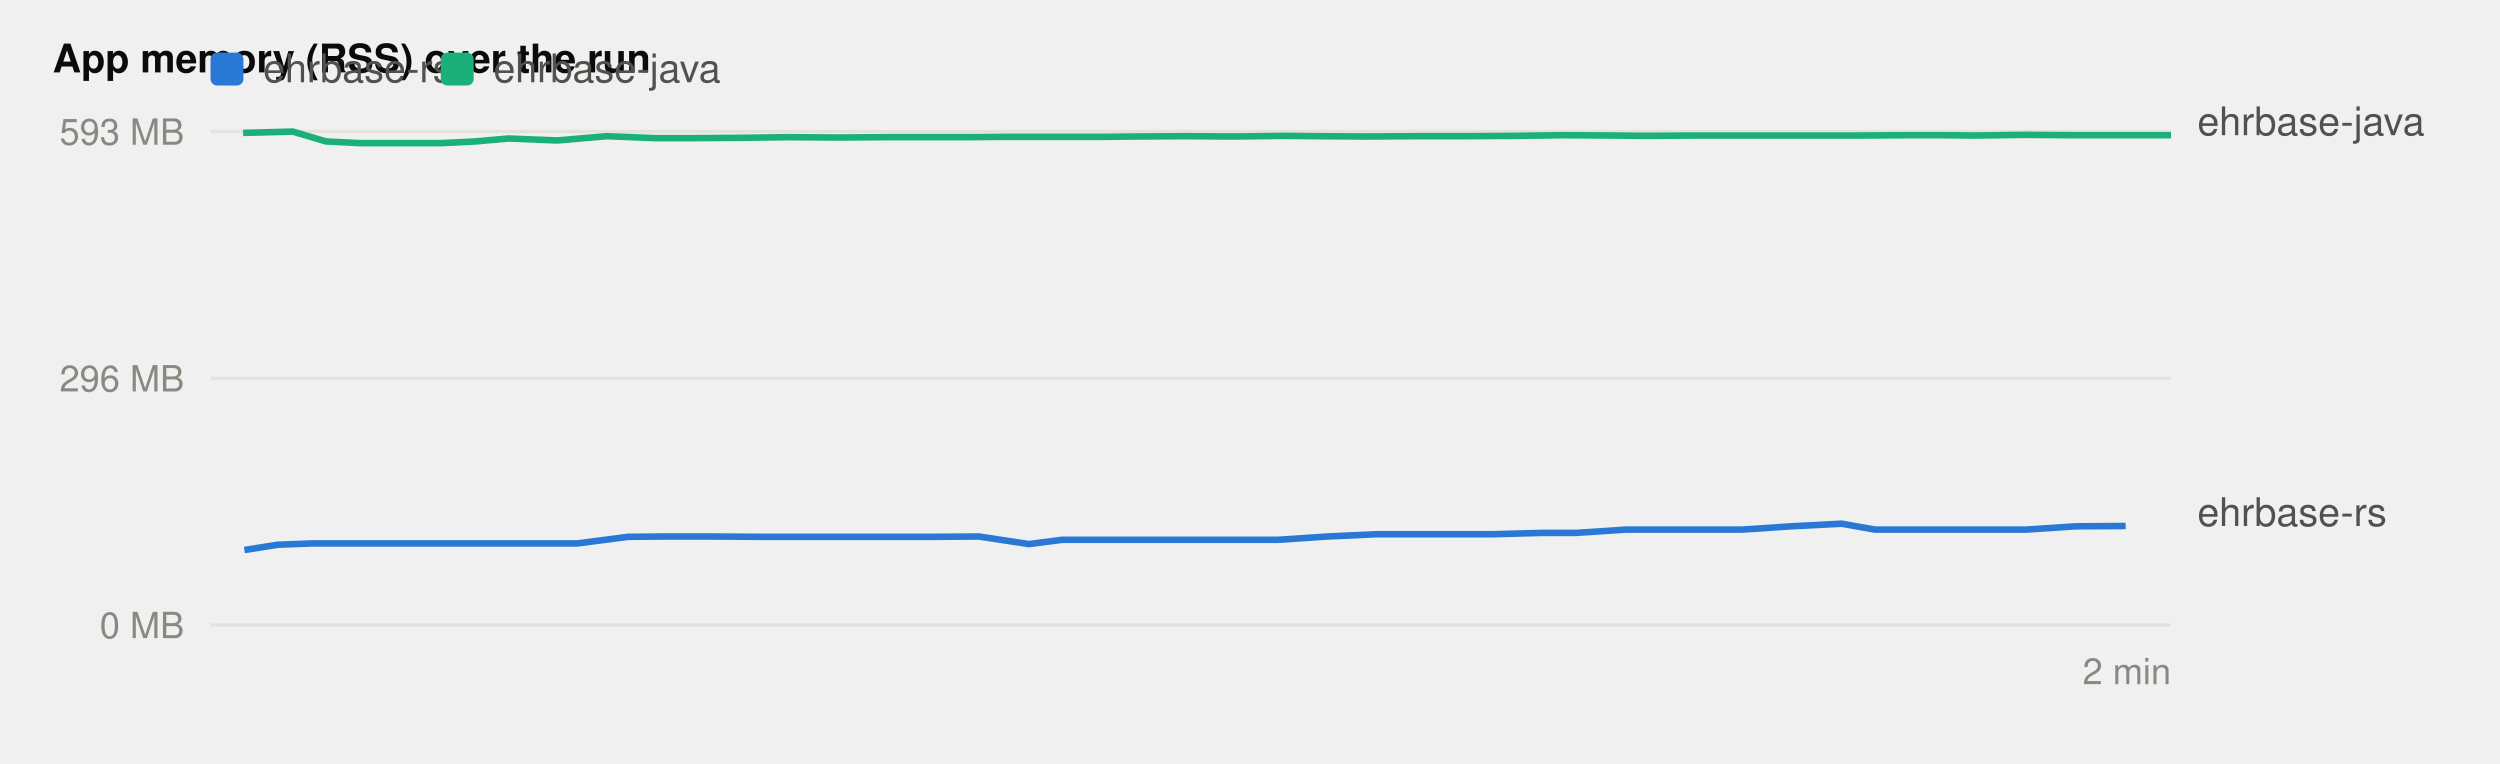
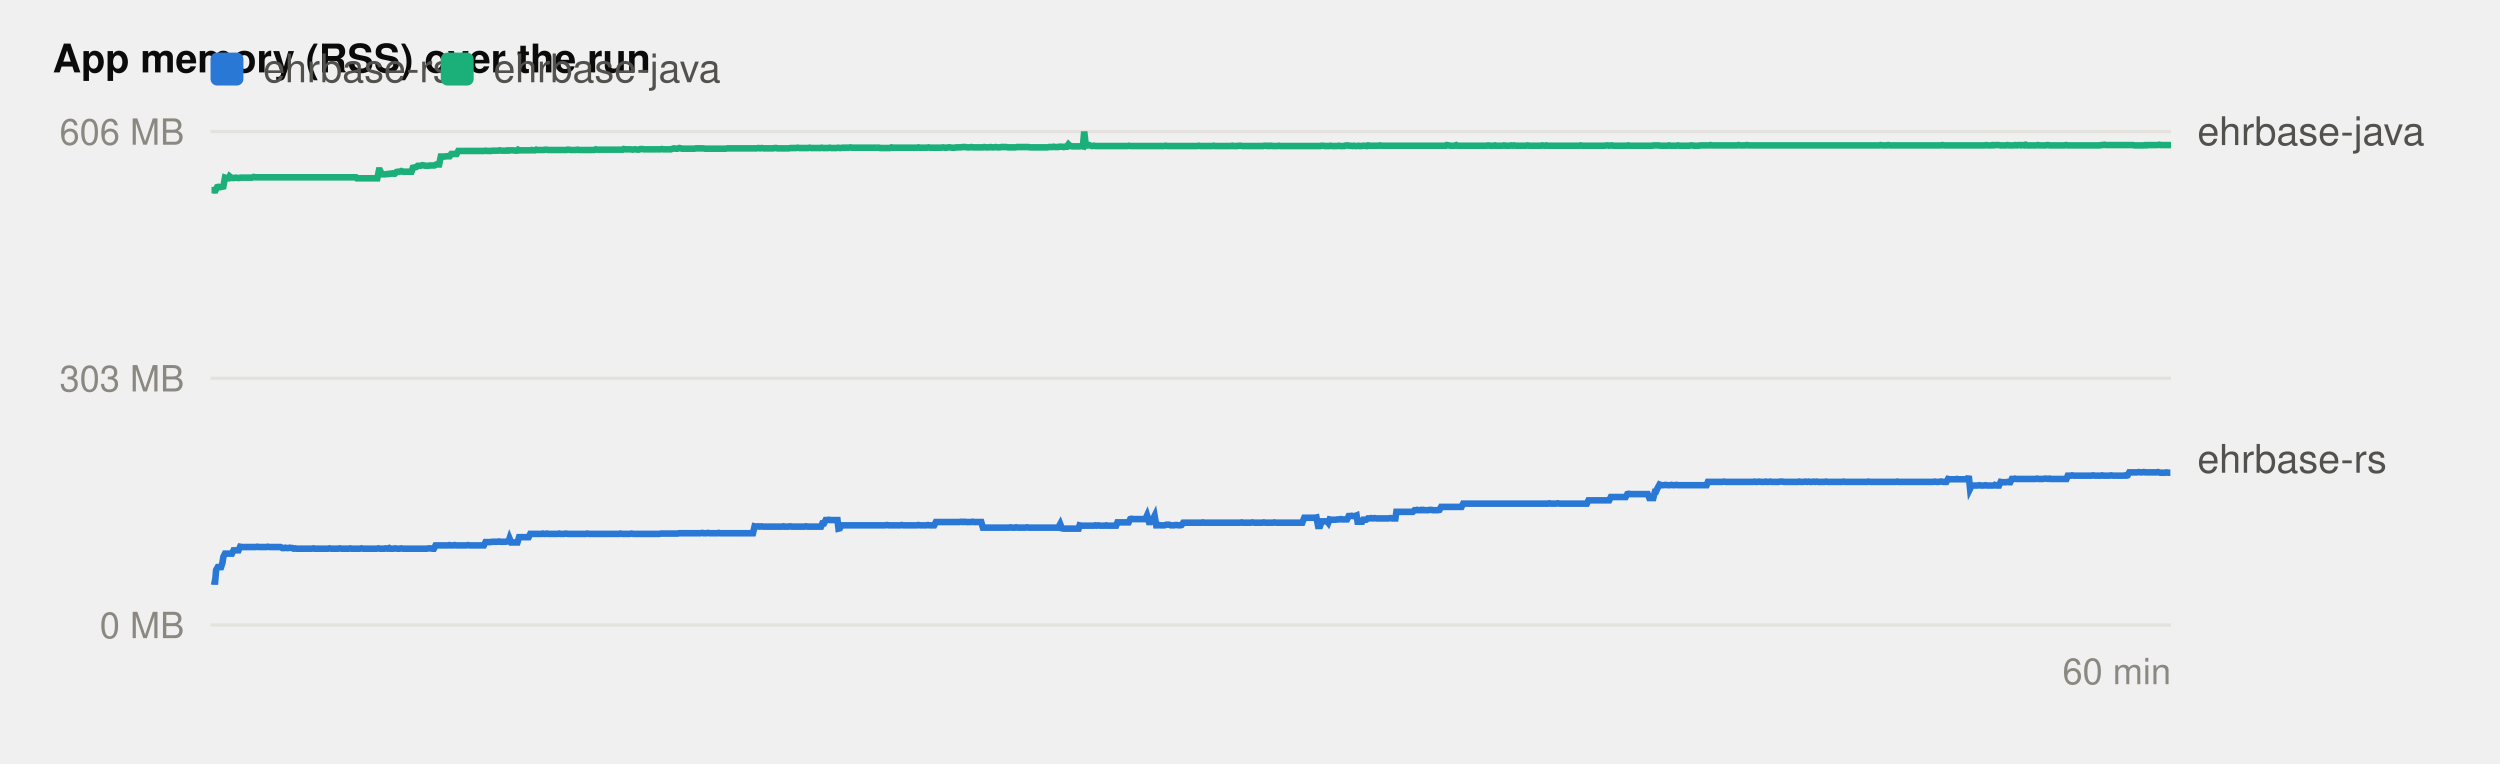
<svg xmlns="http://www.w3.org/2000/svg" viewBox="0 0 760 232" role="img" aria-label="App memory (RSS) over the run">
  <style>
text { fill: #52514e; font: 12px -apple-system, 'Segoe UI', Helvetica, Arial, sans-serif; }
.title { fill: #0b0b0b; font-weight: 600; }
.muted { fill: #8a8880; font-size: 11px; }
.grid { stroke: #e4e2dd; stroke-width: 1; }
.s1 { fill: #2a78d6; } .s1s { stroke: #2a78d6; }
.s2 { fill: #1baf7a; } .s2s { stroke: #1baf7a; }
@media (prefers-color-scheme: dark) {
text { fill: #c3c2b7; }
.title { fill: #ffffff; }
.muted { fill: #8f8e85; }
.grid { stroke: #3a3a38; }
.s1 { fill: #3987e5; } .s1s { stroke: #3987e5; }
.s2 { fill: #199e70; } .s2s { stroke: #199e70; }
}
</style>
  <text x="16" y="22" class="title">App memory (RSS) over the run</text>
  <line class="grid" x1="64" y1="190.0" x2="660" y2="190.0" />
  <text class="muted" x="56.0" y="194.0" text-anchor="end">0 MB</text>
  <line class="grid" x1="64" y1="115.0" x2="660" y2="115.0" />
-   <text class="muted" x="56.0" y="119.0" text-anchor="end">296 MB</text>
+   <text class="muted" x="56.0" y="119.0" text-anchor="end">303 MB</text>
  <line class="grid" x1="64" y1="40.0" x2="660" y2="40.0" />
-   <text class="muted" x="56.0" y="44.0" text-anchor="end">593 MB</text>
-   <text class="muted" x="660" y="208.0" text-anchor="end">2 min</text>
-   <polyline class="s1s" fill="none" stroke-width="2" points="74.3,167.2 84.4,165.6 94.8,165.2 105.0,165.2 115.2,165.2 130.1,165.2 140.3,165.2 150.5,165.2 160.7,165.2 175.5,165.2 190.9,163.2 201.1,163.1 216.4,163.1 231.7,163.2 242.1,163.2 252.2,163.2 267.4,163.2 282.6,163.2 297.6,163.1 312.8,165.4 322.9,164.1 333.1,164.1 343.4,164.1 358.5,164.1 373.4,164.1 388.5,164.1 403.5,163.1 418.4,162.4 428.6,162.4 443.7,162.4 453.8,162.4 468.9,162.0 479.1,162.0 494.2,161.0 504.5,161.0 519.3,161.0 529.5,161.0 544.5,160.0 559.8,159.2 570.0,161.0 580.2,161.0 590.4,161.0 605.8,161.0 616.0,161.0 631.0,160.0 646.2,159.9" />
-   <text x="668.0" y="159.9">ehrbase-rs</text>
-   <polyline class="s2s" fill="none" stroke-width="2" points="73.9,40.4 89.0,40.0 99.1,43.0 109.2,43.5 124.0,43.5 134.4,43.5 144.5,43.0 154.5,42.1 169.4,42.7 184.4,41.4 199.3,42.0 209.5,42.0 224.5,41.9 239.6,41.7 254.6,41.8 269.5,41.7 279.6,41.7 294.8,41.7 305.0,41.6 319.8,41.6 335.2,41.6 345.2,41.5 360.2,41.4 375.2,41.5 390.3,41.3 400.3,41.4 415.3,41.5 430.5,41.4 445.6,41.4 460.6,41.3 475.5,41.1 490.6,41.2 500.6,41.3 515.4,41.2 530.4,41.2 540.4,41.2 550.4,41.2 565.3,41.2 580.3,41.1 590.3,41.1 600.4,41.2 615.2,41.0 630.2,41.1 645.1,41.1 660.0,41.1" />
-   <text x="668.0" y="41.1">ehrbase-java</text>
+   <text class="muted" x="56.0" y="44.0" text-anchor="end">606 MB</text>
+   <text class="muted" x="660" y="208.0" text-anchor="end">60 min</text>
+   <polyline class="s1s" fill="none" stroke-width="2" points="64.3,176.7 64.8,176.8 65.4,176.8 65.7,173.3 66.2,172.4 66.7,172.4 67.2,172.4 67.6,171.2 67.9,169.3 68.4,168.3 68.9,168.3 69.5,168.3 70.0,168.3 70.5,168.3 71.0,167.3 71.5,167.3 72.0,167.3 72.5,167.3 73.0,166.2 73.6,166.3 74.1,166.3 74.4,166.3 74.9,166.3 75.4,166.3 75.9,166.3 76.4,166.3 77.0,166.3 77.3,166.3 77.7,166.3 78.2,166.2 78.7,166.3 79.2,166.3 79.5,166.3 80.0,166.3 80.5,166.3 80.9,166.3 81.4,166.2 81.9,166.3 82.3,166.3 82.8,166.3 83.3,166.3 83.6,166.3 84.1,166.3 84.6,166.3 85.0,166.3 85.3,166.3 85.8,166.6 86.4,166.6 86.7,166.5 87.2,166.6 87.6,166.6 88.1,166.5 88.6,166.6 88.9,166.6 89.3,166.8 89.8,166.7 90.1,166.8 90.5,166.8 90.8,166.8 91.3,166.8 91.8,166.8 92.2,166.8 92.5,166.8 93.0,166.8 93.4,166.8 93.9,166.8 94.2,166.8 94.7,166.8 95.3,166.7 95.6,166.8 95.9,166.8 96.4,166.8 96.8,166.8 97.3,166.8 97.6,166.8 98.1,166.8 98.5,166.8 98.8,166.8 99.2,166.8 99.7,166.8 100.2,166.7 100.7,166.8 101.2,166.8 101.6,166.8 101.9,166.8 102.4,166.8 102.8,166.8 103.3,166.7 103.8,166.8 104.1,166.8 104.6,166.8 105.1,166.8 105.5,166.8 106.0,166.8 106.5,166.7 106.8,166.8 107.3,166.8 107.7,166.8 108.2,166.8 108.7,166.8 109.0,166.8 109.4,166.8 109.9,166.7 110.4,166.8 110.7,166.8 111.3,166.8 111.8,166.8 112.3,166.8 112.8,166.8 113.3,166.8 113.7,166.8 114.0,166.8 114.5,166.8 115.0,166.7 115.5,166.8 115.9,166.8 116.4,166.8 116.9,166.8 117.2,166.7 117.8,166.8 118.3,166.6 118.6,166.8 119.1,166.8 119.6,166.8 120.1,166.7 120.7,166.8 121.0,166.8 121.5,166.8 122.0,166.7 122.5,166.8 123.0,166.8 123.5,166.8 124.1,166.8 124.6,166.8 124.9,166.8 125.2,166.8 125.6,166.8 125.9,166.8 126.4,166.8 126.9,166.8 127.5,166.8 128.0,166.8 128.3,166.8 128.8,166.8 129.3,166.8 129.8,166.8 130.3,166.7 130.9,166.7 131.4,166.8 131.9,166.8 132.4,165.8 132.9,165.8 133.2,165.8 133.6,165.8 134.1,165.8 134.6,165.8 134.9,165.8 135.3,165.8 135.8,165.8 136.3,165.8 136.6,165.7 137.0,165.8 137.3,165.8 137.8,165.8 138.2,165.7 138.7,165.8 139.1,165.8 139.6,165.8 139.9,165.8 140.4,165.8 140.8,165.8 141.3,165.8 141.8,165.8 142.3,165.7 142.8,165.8 143.1,165.8 143.7,165.8 144.0,165.8 144.5,165.8 144.8,165.8 145.4,165.8 145.7,165.8 146.2,165.8 146.7,165.8 147.1,165.8 147.6,164.8 148.1,164.8 148.4,164.8 148.8,164.8 149.1,164.8 149.6,164.7 150.1,164.7 150.7,164.7 151.2,164.7 151.7,164.6 152.0,164.7 152.4,164.7 152.9,164.7 153.2,164.7 153.7,164.7 154.1,164.6 154.6,164.6 154.9,163.7 155.4,164.9 155.8,164.9 156.3,164.9 156.8,164.9 157.3,164.9 157.8,163.3 158.3,163.3 158.9,163.3 159.4,163.3 159.9,163.3 160.4,163.3 160.7,163.3 161.2,162.3 161.6,162.3 161.9,162.3 162.4,162.3 163.0,162.3 163.5,162.3 163.8,162.3 164.3,162.3 164.7,162.3 165.0,162.2 165.4,162.3 165.9,162.3 166.2,162.2 166.7,162.3 167.3,162.3 167.8,162.3 168.3,162.3 168.6,162.3 169.1,162.3 169.6,162.3 170.0,162.2 170.3,162.3 170.7,162.3 171.2,162.3 171.5,162.3 172.0,162.2 172.6,162.3 173.1,162.3 173.6,162.3 173.9,162.3 174.4,162.3 174.9,162.3 175.3,162.3 175.8,162.3 176.3,162.3 176.8,162.3 177.2,162.3 177.7,162.3 178.2,162.3 178.5,162.2 179.0,162.3 179.5,162.3 180.1,162.3 180.4,162.3 180.7,162.3 181.2,162.3 181.8,162.3 182.3,162.3 182.8,162.3 183.3,162.3 183.6,162.3 184.0,162.3 184.5,162.3 184.8,162.3 185.3,162.3 185.9,162.3 186.2,162.3 186.7,162.3 187.1,162.3 187.6,162.3 187.9,162.3 188.3,162.3 188.6,162.2 189.1,162.3 189.5,162.3 189.8,162.3 190.3,162.3 190.7,162.3 191.2,162.3 191.5,162.3 192.0,162.2 192.5,162.3 193.1,162.3 193.4,162.3 193.9,162.3 194.4,162.3 194.9,162.3 195.4,162.3 195.9,162.3 196.5,162.3 196.8,162.3 197.3,162.3 197.8,162.3 198.3,162.3 198.7,162.3 199.2,162.3 199.5,162.3 200.1,162.3 200.4,162.3 200.9,162.2 201.3,162.2 201.6,162.2 202.1,162.2 202.6,162.2 203.0,162.2 203.5,162.2 204.0,162.2 204.5,162.2 205.0,162.2 205.5,162.2 206.0,162.2 206.4,162.1 206.9,162.1 207.4,162.1 207.9,162.1 208.3,162.1 208.8,162.1 209.3,162.1 209.8,162.1 210.3,162.1 210.8,162.1 211.3,162.1 211.7,162.1 212.2,162.1 212.7,162.1 213.0,162.1 213.5,162.0 213.9,162.1 214.4,162.1 214.7,162.1 215.2,162.0 215.6,162.1 216.1,162.1 216.6,162.1 217.1,162.1 217.6,162.1 218.1,162.1 218.5,162.0 218.8,162.1 219.3,162.1 219.7,162.1 220.0,162.1 220.5,162.1 221.1,162.1 221.4,162.1 221.9,162.1 222.4,162.1 222.8,162.1 223.1,162.1 223.6,162.1 224.1,162.1 224.5,162.1 224.8,162.1 225.3,162.1 225.8,162.1 226.3,162.1 226.9,162.1 227.4,162.1 227.9,162.1 228.4,162.1 228.9,162.1 229.4,160.0 229.9,160.1 230.5,160.0 231.0,160.1 231.5,160.0 232.0,160.1 232.5,160.1 232.8,160.1 233.4,160.1 233.9,160.1 234.2,160.1 234.7,160.1 235.3,160.1 235.8,160.1 236.1,160.1 236.4,160.1 237.0,160.1 237.5,160.1 237.8,160.1 238.2,160.0 238.5,160.1 239.0,160.1 239.4,160.1 239.7,160.1 240.2,160.0 240.7,160.1 241.2,160.1 241.6,160.1 241.9,160.1 242.4,160.1 242.8,160.1 243.1,160.1 243.4,160.1 244.0,160.1 244.5,160.1 245.0,160.0 245.5,160.1 245.9,160.1 246.2,160.1 246.5,160.1 246.9,160.1 247.4,160.1 247.9,160.1 248.3,160.1 248.6,160.1 249.1,160.1 249.6,160.1 250.0,159.1 250.5,159.1 251.0,158.1 251.5,158.1 251.9,158.0 252.4,158.1 252.7,158.1 253.1,158.1 253.6,158.1 254.1,158.1 254.6,158.1 254.9,160.7 255.3,160.6 255.8,159.7 256.1,159.7 256.5,159.7 257.0,159.7 257.5,159.7 257.8,159.7 258.2,159.7 258.5,159.7 259.0,159.7 259.4,159.7 259.7,159.7 260.1,159.7 260.6,159.7 260.9,159.7 261.3,159.7 261.6,159.7 262.0,159.7 262.5,159.7 263.0,159.7 263.5,159.7 264.0,159.7 264.3,159.7 264.9,159.7 265.2,159.7 265.7,159.7 266.1,159.7 266.6,159.7 266.9,159.7 267.4,159.7 267.8,159.7 268.3,159.7 268.8,159.7 269.1,159.7 269.6,159.6 270.2,159.7 270.7,159.7 271.2,159.7 271.7,159.7 272.2,159.7 272.7,159.7 273.2,159.7 273.7,159.7 274.1,159.6 274.6,159.7 275.1,159.7 275.6,159.7 276.1,159.7 276.6,159.7 277.1,159.7 277.5,159.7 278.0,159.7 278.3,159.7 278.8,159.7 279.2,159.6 279.7,159.7 280.2,159.7 280.7,159.7 281.1,159.7 281.6,159.7 282.1,159.6 282.6,159.7 282.9,159.7 283.5,159.7 284.0,159.7 284.5,158.7 284.8,158.7 285.2,158.7 285.7,158.7 286.2,158.7 286.5,158.7 286.9,158.7 287.4,158.7 287.9,158.7 288.2,158.7 288.7,158.7 289.1,158.7 289.6,158.7 290.1,158.7 290.6,158.7 291.1,158.7 291.6,158.7 292.2,158.6 292.7,158.7 293.2,158.6 293.7,158.7 294.2,158.7 294.7,158.7 295.2,158.7 295.7,158.6 296.1,158.7 296.4,158.7 296.9,158.7 297.4,158.7 297.8,158.7 298.3,158.7 298.8,160.4 299.2,160.4 299.7,160.4 300.0,160.4 300.5,160.4 300.9,160.4 301.4,160.4 301.7,160.4 302.2,160.4 302.8,160.4 303.1,160.4 303.6,160.4 304.1,160.4 304.7,160.4 305.2,160.4 305.7,160.4 306.2,160.4 306.7,160.4 307.2,160.3 307.5,160.4 308.1,160.4 308.6,160.4 308.9,160.3 309.3,160.4 309.6,160.4 310.1,160.4 310.6,160.4 311.1,160.4 311.7,160.4 312.2,160.3 312.7,160.4 313.0,160.4 313.5,160.4 314.0,160.4 314.6,160.4 314.9,160.4 315.4,160.4 315.9,160.4 316.4,160.4 316.8,160.4 317.3,160.4 317.8,160.4 318.1,160.4 318.6,160.4 319.2,160.4 319.7,160.4 320.0,160.4 320.5,160.4 320.9,160.4 321.2,160.4 321.7,160.4 322.3,159.3 322.8,160.6 323.3,160.7 323.8,160.7 324.3,160.7 324.6,160.7 325.0,160.7 325.5,160.7 326.0,160.7 326.5,160.7 327.0,160.7 327.4,160.7 327.9,160.7 328.2,159.7 328.7,159.8 329.1,159.8 329.6,159.8 330.1,159.8 330.5,159.8 330.8,159.8 331.1,159.8 331.7,159.8 332.2,159.8 332.7,159.8 333.0,159.7 333.4,159.8 333.9,159.7 334.4,159.8 334.9,159.8 335.4,159.8 335.9,159.8 336.3,159.7 336.6,159.8 337.1,159.8 337.6,159.8 338.1,159.8 338.6,159.8 339.0,159.8 339.3,159.8 339.7,158.8 340.0,158.8 340.5,158.8 341.1,158.8 341.6,158.8 342.1,158.8 342.6,158.8 343.1,158.8 343.6,157.8 344.0,157.7 344.5,157.8 345.0,157.8 345.5,157.8 345.8,157.8 346.3,157.8 346.9,157.8 347.4,157.8 347.9,157.8 348.2,157.8 348.7,156.7 349.3,158.7 349.6,158.7 349.9,157.8 350.5,157.8 351.0,156.8 351.5,159.7 352.0,159.7 352.3,159.6 352.7,159.7 353.2,159.7 353.7,159.7 354.0,159.7 354.6,159.5 354.9,159.5 355.4,159.5 355.9,159.7 356.4,159.7 356.9,159.7 357.3,159.6 357.8,159.6 358.2,159.7 358.7,159.7 359.2,159.6 359.7,158.9 360.2,158.9 360.7,158.9 361.1,158.9 361.6,158.9 362.1,158.9 362.6,158.9 363.1,158.9 363.6,158.9 364.1,158.9 364.5,158.9 364.8,158.9 365.3,158.9 365.7,158.8 366.0,158.9 366.5,158.9 367.0,158.9 367.5,158.9 367.9,158.9 368.2,158.9 368.7,158.9 369.2,158.9 369.6,158.9 370.1,158.9 370.6,158.9 371.0,158.9 371.5,158.9 372.0,158.9 372.5,158.9 372.8,158.9 373.4,158.9 373.9,158.9 374.2,158.9 374.7,158.9 375.2,158.9 375.8,158.9 376.1,158.9 376.6,158.9 377.0,158.9 377.5,158.8 377.8,158.9 378.3,158.9 378.7,158.9 379.2,158.9 379.7,158.9 380.2,158.9 380.7,158.8 381.3,158.9 381.8,158.9 382.1,158.9 382.6,158.9 383.0,158.9 383.5,158.9 383.8,158.9 384.2,158.8 384.7,158.9 385.2,158.9 385.7,158.9 386.2,158.9 386.7,158.9 387.0,158.9 387.4,158.8 387.9,158.9 388.4,158.9 388.8,158.9 389.1,158.9 389.6,158.9 390.1,158.9 390.6,158.9 391.0,158.9 391.3,158.9 391.8,158.9 392.3,158.9 392.7,158.9 393.0,158.9 393.5,158.9 393.9,158.9 394.4,158.9 394.9,158.9 395.4,158.9 395.9,158.9 396.5,157.4 397.0,157.4 397.3,157.4 397.8,157.4 398.3,157.4 398.7,157.4 399.0,157.4 399.4,157.4 399.7,157.4 400.2,157.3 400.7,159.9 401.3,159.9 401.8,158.5 402.1,158.5 402.4,158.5 403.0,158.5 403.5,158.5 403.8,158.9 404.2,157.9 404.7,158.0 405.2,158.0 405.7,158.0 406.0,158.0 406.6,157.9 406.9,157.9 407.3,157.9 407.6,157.8 408.1,157.9 408.6,157.9 409.1,157.9 409.5,157.9 410.0,156.9 410.3,156.9 410.9,156.8 411.4,156.9 411.9,156.9 412.4,156.7 412.7,158.6 413.2,158.6 413.8,158.6 414.1,158.6 414.4,158.0 414.9,158.0 415.3,158.0 415.8,157.6 416.3,157.6 416.8,157.5 417.3,157.6 417.9,157.5 418.4,157.6 418.7,157.6 419.1,157.6 419.6,157.6 420.1,157.6 420.4,157.6 420.8,157.6 421.1,157.6 421.6,157.6 422.1,157.6 422.7,157.5 423.2,157.6 423.7,157.6 424.2,157.6 424.5,155.6 425.0,155.6 425.4,155.6 425.9,155.6 426.2,155.6 426.7,155.6 427.1,155.6 427.4,155.6 427.8,155.6 428.3,155.6 428.6,155.6 429.1,155.6 429.5,155.6 430.0,155.1 430.5,155.1 430.8,155.0 431.2,155.1 431.7,155.1 432.0,155.0 432.4,155.1 432.7,155.0 433.2,155.1 433.6,155.1 434.1,155.1 434.6,155.0 435.1,155.0 435.6,155.1 436.1,155.1 436.6,155.1 437.1,155.1 437.6,155.0 438.1,154.1 438.5,154.1 438.8,154.1 439.3,154.1 439.8,154.1 440.3,154.1 440.7,154.1 441.2,154.1 441.7,154.1 442.1,154.1 442.6,154.1 443.1,154.1 443.6,154.1 443.9,154.1 444.3,154.1 444.8,153.1 445.3,153.1 445.8,153.1 446.3,153.1 446.8,153.1 447.3,153.1 447.8,153.1 448.3,153.1 448.9,153.1 449.4,153.1 449.9,153.1 450.4,153.1 450.9,153.1 451.4,153.1 451.9,153.1 452.4,153.1 452.8,153.1 453.3,153.1 453.8,153.1 454.1,153.1 454.6,153.1 455.1,153.1 455.7,153.1 456.2,153.1 456.7,153.1 457.0,153.1 457.4,153.1 457.9,153.1 458.2,153.1 458.6,153.1 459.1,153.1 459.6,153.1 459.9,153.1 460.4,153.1 460.8,153.1 461.3,153.1 461.8,153.1 462.3,153.1 462.7,153.1 463.2,153.1 463.7,153.1 464.2,153.1 464.7,153.1 465.0,153.1 465.4,153.1 465.9,153.1 466.4,153.1 466.9,153.1 467.3,153.1 467.8,153.1 468.3,153.1 468.8,153.1 469.3,153.1 469.8,153.1 470.1,153.1 470.7,153.1 471.0,153.0 471.5,153.1 472.0,153.1 472.5,153.1 473.0,153.1 473.5,153.0 474.1,153.1 474.4,153.1 474.9,153.1 475.2,153.1 475.6,153.1 475.9,153.1 476.4,153.1 476.9,153.1 477.3,153.1 477.6,153.1 478.1,153.1 478.5,153.1 478.8,153.1 479.3,153.1 479.8,153.1 480.4,153.1 480.7,153.1 481.2,153.1 481.7,153.1 482.1,153.1 482.4,153.1 482.9,152.1 483.3,152.1 483.8,152.1 484.1,152.1 484.6,152.1 485.0,152.1 485.5,152.1 486.0,152.1 486.5,152.1 487.0,152.1 487.4,152.1 487.9,152.1 488.2,152.1 488.7,152.1 489.2,152.1 489.7,151.1 490.1,151.1 490.4,151.1 490.8,151.1 491.3,151.1 491.8,151.1 492.3,151.1 492.8,151.1 493.2,151.1 493.7,151.1 494.2,151.1 494.7,150.2 495.2,150.1 495.6,150.2 496.1,150.2 496.4,150.2 496.9,150.2 497.3,150.2 497.8,150.2 498.3,150.2 498.8,150.2 499.2,150.2 499.7,150.2 500.0,150.2 500.4,150.2 500.9,150.2 501.4,151.4 501.9,151.4 502.2,151.4 502.6,151.4 503.1,149.5 503.4,149.5 503.9,148.4 504.5,147.3 505.0,147.5 505.5,147.5 505.8,147.5 506.3,147.4 506.9,147.5 507.2,147.5 507.7,147.5 508.1,147.4 508.6,147.5 509.1,147.5 509.6,147.4 510.1,147.5 510.4,147.5 511.0,147.5 511.5,147.5 511.8,147.5 512.3,147.5 512.8,147.5 513.2,147.5 513.5,147.5 514.0,147.5 514.5,147.5 515.1,147.5 515.4,147.5 515.8,147.5 516.3,147.5 516.8,147.5 517.1,147.5 517.5,147.5 518.0,147.5 518.5,147.5 518.8,147.5 519.2,146.5 519.7,146.5 520.0,146.5 520.4,146.5 520.7,146.5 521.2,146.5 521.7,146.5 522.3,146.5 522.8,146.5 523.1,146.5 523.6,146.5 524.1,146.4 524.6,146.5 525.2,146.5 525.7,146.5 526.2,146.5 526.7,146.5 527.0,146.5 527.6,146.5 528.1,146.5 528.6,146.5 529.1,146.5 529.6,146.5 530.1,146.5 530.5,146.5 531.0,146.5 531.5,146.5 531.8,146.5 532.4,146.5 532.9,146.5 533.4,146.4 533.7,146.5 534.2,146.5 534.7,146.4 535.3,146.5 535.8,146.5 536.3,146.5 536.8,146.4 537.1,146.5 537.6,146.5 538.2,146.4 538.5,146.5 538.9,146.5 539.4,146.5 539.7,146.5 540.2,146.5 540.7,146.5 541.2,146.4 541.8,146.4 542.3,146.5 542.8,146.5 543.3,146.5 543.8,146.5 544.3,146.5 544.8,146.5 545.3,146.5 545.7,146.5 546.2,146.5 546.7,146.5 547.0,146.4 547.4,146.5 547.9,146.5 548.2,146.5 548.8,146.4 549.3,146.5 549.8,146.4 550.3,146.5 550.8,146.5 551.3,146.4 551.8,146.5 552.2,146.4 552.7,146.5 553.2,146.5 553.7,146.5 554.2,146.5 554.7,146.5 555.1,146.4 555.6,146.5 556.1,146.5 556.6,146.5 557.1,146.5 557.6,146.5 558.1,146.5 558.7,146.5 559.0,146.5 559.5,146.5 560.0,146.5 560.4,146.4 560.9,146.5 561.2,146.5 561.7,146.5 562.2,146.5 562.8,146.5 563.3,146.5 563.6,146.5 564.1,146.5 564.6,146.5 565.1,146.5 565.7,146.5 566.2,146.5 566.7,146.5 567.2,146.5 567.7,146.5 568.0,146.4 568.6,146.5 568.9,146.5 569.4,146.5 569.9,146.5 570.4,146.5 570.9,146.5 571.3,146.5 571.8,146.5 572.3,146.5 572.7,146.5 573.0,146.5 573.5,146.5 574.0,146.5 574.5,146.5 574.9,146.5 575.4,146.5 575.9,146.5 576.3,146.5 576.8,146.4 577.1,146.5 577.6,146.5 578.1,146.5 578.5,146.5 579.0,146.5 579.3,146.5 579.8,146.5 580.2,146.5 580.7,146.5 581.2,146.5 581.7,146.5 582.1,146.5 582.6,146.5 582.9,146.5 583.4,146.5 583.8,146.5 584.3,146.5 584.6,146.5 585.1,146.5 585.7,146.5 586.0,146.5 586.4,146.5 586.9,146.5 587.2,146.5 587.7,146.5 588.2,146.4 588.6,146.5 589.1,146.5 589.4,146.5 589.8,146.4 590.3,146.4 590.8,146.5 591.3,146.5 591.7,146.5 592.2,145.6 592.7,145.7 593.0,145.7 593.5,145.7 594.1,145.7 594.6,145.7 594.9,145.6 595.3,145.7 595.8,145.7 596.3,145.7 596.6,145.7 597.1,145.7 597.6,145.7 598.2,145.7 598.5,144.7 598.9,148.6 599.4,147.6 599.9,147.6 600.2,147.6 600.7,147.6 601.2,147.6 601.7,147.5 602.3,147.6 602.8,147.6 603.1,147.6 603.6,147.5 604.1,147.6 604.7,147.6 605.2,147.6 605.7,147.6 606.0,147.6 606.4,147.4 606.9,147.6 607.4,147.6 607.7,147.6 608.2,146.5 608.8,146.6 609.3,146.6 609.8,146.6 610.3,146.5 610.8,146.6 611.1,146.6 611.6,145.6 612.2,145.6 612.5,145.5 612.9,145.6 613.4,145.6 613.7,145.6 614.2,145.6 614.7,145.6 615.2,145.6 615.7,145.6 616.1,145.6 616.4,145.6 617.0,145.6 617.5,145.6 617.8,145.6 618.3,145.6 618.8,145.6 619.3,145.5 619.7,145.6 620.2,145.6 620.7,145.6 621.1,145.6 621.6,145.5 622.1,145.5 622.6,145.6 623.1,145.5 623.4,145.6 623.9,145.6 624.3,145.6 624.8,145.6 625.2,145.6 625.7,145.6 626.2,145.6 626.7,145.6 627.0,145.6 627.5,145.6 627.9,145.6 628.2,145.6 628.6,144.6 629.1,144.6 629.6,144.6 629.9,144.5 630.5,144.6 631.0,144.6 631.5,144.6 631.8,144.6 632.3,144.6 632.7,144.6 633.2,144.6 633.7,144.6 634.1,144.6 634.4,144.6 634.9,144.6 635.3,144.6 635.8,144.6 636.3,144.5 636.8,144.6 637.3,144.6 637.8,144.6 638.2,144.6 638.7,144.6 639.0,144.5 639.5,144.6 639.9,144.6 640.4,144.6 640.7,144.6 641.3,144.6 641.8,144.5 642.3,144.6 642.8,144.6 643.1,144.6 643.7,144.6 644.0,144.6 644.3,144.6 644.7,144.6 645.2,144.6 645.7,144.6 646.1,144.5 646.4,144.6 646.8,144.5 647.3,143.6 647.6,143.6 648.0,143.6 648.5,143.6 649.0,143.6 649.5,143.6 649.8,143.6 650.2,143.5 650.7,143.6 651.2,143.6 651.7,143.5 652.2,143.6 652.7,143.6 653.2,143.6 653.8,143.6 654.3,143.6 654.8,143.6 655.3,143.6 655.6,143.6 656.0,143.5 656.3,143.6 656.7,143.7 657.2,143.7 657.7,143.7 658.2,143.7 658.6,143.6 659.1,143.7 659.4,143.7 659.8,143.7" />
+   <text x="668.0" y="143.7">ehrbase-rs</text>
+   <polyline class="s2s" fill="none" stroke-width="2" points="64.3,57.8 64.7,57.8 65.0,57.9 65.5,57.9 66.0,56.9 66.4,56.8 66.9,56.9 67.4,56.8 67.9,56.7 68.4,54.0 69.0,54.2 69.5,54.2 69.8,53.6 70.3,54.0 70.7,54.1 71.2,54.1 71.7,54.0 72.2,54.1 72.7,54.1 73.2,54.0 73.7,54.0 74.1,54.0 74.6,54.0 74.9,54.0 75.4,54.0 76.0,54.0 76.3,54.0 76.6,54.0 77.1,53.8 77.7,53.9 78.0,53.9 78.3,53.9 78.7,53.9 79.2,53.9 79.6,53.9 79.9,53.9 80.4,53.9 80.8,53.9 81.3,53.9 81.8,53.9 82.1,53.9 82.6,53.9 83.1,53.9 83.6,53.9 84.2,53.9 84.5,53.9 85.0,53.9 85.4,53.9 85.7,53.9 86.2,53.9 86.7,53.9 87.2,53.9 87.7,53.9 88.1,53.9 88.4,53.9 88.9,53.9 89.4,53.9 90.0,53.9 90.5,53.9 91.0,53.9 91.5,53.9 92.0,53.9 92.3,53.9 92.8,53.9 93.3,53.9 93.7,53.9 94.2,53.9 94.6,53.9 95.1,53.9 95.4,53.9 95.9,53.9 96.3,53.9 96.6,53.9 97.1,53.9 97.6,53.9 98.1,53.9 98.6,53.9 99.0,53.9 99.5,53.9 100.0,53.9 100.5,53.9 101.0,53.9 101.5,53.9 101.9,53.9 102.2,53.9 102.7,53.9 103.2,53.9 103.8,53.9 104.3,53.9 104.8,53.9 105.3,53.9 105.8,53.9 106.3,53.9 106.8,53.9 107.2,53.9 107.7,53.9 108.2,53.9 108.5,54.2 109.0,54.2 109.4,54.2 109.7,54.2 110.2,54.2 110.8,54.2 111.3,54.2 111.8,54.2 112.3,54.2 112.8,54.2 113.2,54.2 113.5,54.2 113.8,54.2 114.3,54.2 114.7,54.2 115.2,51.8 115.5,51.8 116.1,53.0 116.6,53.0 117.1,53.0 117.6,52.9 118.1,52.9 118.4,52.8 118.8,52.8 119.3,52.7 119.6,52.8 120.0,52.8 120.5,52.3 121.0,52.2 121.5,52.2 122.0,52.0 122.5,52.2 122.9,52.2 123.4,52.2 123.9,52.2 124.2,52.2 124.8,52.2 125.1,52.2 125.5,51.0 126.0,50.9 126.5,50.8 127.0,50.4 127.5,50.4 127.8,50.4 128.4,50.2 128.9,50.3 129.4,50.4 129.7,50.4 130.2,50.4 130.7,50.3 131.2,50.3 131.8,50.3 132.1,50.3 132.6,50.0 133.1,50.0 133.5,50.0 134.0,47.6 134.3,47.6 134.7,47.6 135.2,47.6 135.7,47.5 136.2,47.5 136.7,47.5 137.2,46.8 137.7,46.8 138.2,46.8 138.8,46.8 139.3,45.9 139.8,45.9 140.1,45.9 140.6,45.9 141.0,45.9 141.5,45.9 142.0,45.9 142.5,45.9 143.0,45.9 143.5,45.9 144.0,45.9 144.4,45.9 144.7,45.9 145.2,45.9 145.7,45.9 146.1,45.9 146.6,45.9 147.1,45.9 147.6,45.8 148.1,45.9 148.7,45.9 149.2,45.9 149.7,45.8 150.0,45.8 150.5,45.8 150.9,45.8 151.4,45.8 151.9,45.7 152.4,45.8 152.9,45.8 153.4,45.8 153.9,45.8 154.3,45.7 154.6,45.8 155.1,45.7 155.6,45.7 156.1,45.7 156.7,45.8 157.2,45.8 157.5,45.5 158.0,45.7 158.5,45.7 159.1,45.7 159.4,45.7 159.7,45.7 160.3,45.7 160.8,45.7 161.3,45.7 161.6,45.6 162.1,45.7 162.6,45.7 163.0,45.5 163.3,45.6 163.9,45.6 164.4,45.6 164.7,45.6 165.2,45.6 165.7,45.5 166.2,45.5 166.8,45.6 167.3,45.6 167.8,45.6 168.1,45.6 168.6,45.6 169.1,45.6 169.6,45.6 170.2,45.6 170.7,45.6 171.2,45.6 171.7,45.6 172.2,45.6 172.5,45.5 173.0,45.5 173.4,45.6 173.9,45.6 174.4,45.6 174.8,45.6 175.1,45.6 175.6,45.5 176.1,45.6 176.5,45.6 177.0,45.6 177.5,45.6 177.8,45.6 178.2,45.6 178.7,45.6 179.0,45.6 179.5,45.6 180.1,45.6 180.6,45.6 181.1,45.4 181.4,45.5 181.8,45.5 182.3,45.5 182.8,45.5 183.3,45.5 183.8,45.5 184.1,45.5 184.7,45.5 185.2,45.5 185.7,45.5 186.2,45.5 186.7,45.5 187.2,45.5 187.7,45.5 188.2,45.5 188.7,45.5 189.3,45.5 189.6,45.3 190.1,45.4 190.6,45.4 191.0,45.4 191.5,45.4 191.8,45.4 192.3,45.5 192.8,45.4 193.3,45.4 193.8,45.5 194.2,45.5 194.7,45.3 195.2,45.3 195.7,45.4 196.2,45.4 196.7,45.4 197.3,45.4 197.6,45.4 197.9,45.4 198.5,45.4 199.0,45.4 199.3,45.4 199.8,45.4 200.2,45.4 200.7,45.4 201.2,45.3 201.7,45.4 202.2,45.4 202.7,45.4 203.0,45.4 203.6,45.4 203.9,45.4 204.2,45.3 204.6,45.2 204.9,45.1 205.4,45.2 206.0,45.2 206.5,45.0 207.0,45.1 207.3,45.2 207.8,45.2 208.4,45.2 208.9,45.2 209.4,45.2 209.7,45.2 210.1,45.2 210.6,45.2 211.1,45.2 211.6,45.1 212.1,45.1 212.4,45.1 213.0,45.1 213.3,45.1 213.8,45.1 214.3,45.2 214.8,45.2 215.3,45.2 215.9,45.2 216.2,45.2 216.7,45.2 217.2,45.2 217.7,45.2 218.2,45.2 218.7,45.2 219.1,45.2 219.6,45.2 220.1,45.2 220.6,45.2 221.1,45.1 221.5,45.1 222.0,45.1 222.5,45.1 222.9,45.1 223.4,45.1 223.9,45.1 224.2,45.1 224.7,45.1 225.2,45.1 225.6,45.1 225.9,45.1 226.5,45.1 227.0,45.1 227.5,45.1 228.0,45.1 228.3,45.1 228.8,45.1 229.2,45.1 229.5,45.1 230.0,45.1 230.5,45.0 231.1,45.1 231.6,45.0 232.1,45.1 232.6,45.1 233.1,45.1 233.6,45.1 234.1,45.1 234.6,45.1 235.1,45.1 235.5,45.0 236.0,45.0 236.3,45.1 236.7,45.1 237.2,45.1 237.7,45.1 238.1,45.1 238.6,45.1 239.1,45.1 239.4,45.1 239.8,45.1 240.3,45.0 240.8,45.0 241.1,45.0 241.5,45.0 242.0,45.0 242.5,44.9 243.0,45.0 243.5,45.0 243.9,45.0 244.4,45.0 244.7,45.0 245.2,45.0 245.6,45.0 246.1,44.9 246.6,45.0 247.1,45.0 247.6,45.0 248.1,45.0 248.6,45.0 249.0,45.0 249.5,45.0 249.8,44.9 250.3,45.0 250.7,45.0 251.2,45.0 251.7,45.0 252.2,44.9 252.7,45.0 253.2,45.0 253.7,45.0 254.3,45.0 254.8,44.9 255.3,45.0 255.6,45.0 256.1,44.9 256.6,44.9 257.0,44.9 257.5,44.9 258.0,44.9 258.5,44.8 259.0,44.9 259.4,44.9 259.7,44.9 260.2,44.9 260.6,44.9 261.1,44.9 261.4,44.9 261.9,44.9 262.3,44.9 262.8,44.9 263.3,44.9 263.7,44.9 264.0,44.9 264.4,44.9 264.7,44.9 265.2,44.9 265.7,44.9 266.2,44.9 266.7,44.9 267.3,44.9 267.6,45.0 268.0,45.0 268.5,45.0 268.8,45.0 269.3,45.0 269.7,45.0 270.2,45.0 270.5,45.0 271.0,44.8 271.4,44.9 271.9,44.9 272.2,44.9 272.6,44.9 273.1,44.9 273.6,44.9 274.1,44.9 274.5,44.9 275.0,44.9 275.5,44.9 276.0,44.9 276.5,44.9 277.0,44.9 277.4,44.9 277.9,44.9 278.4,44.9 278.9,44.9 279.2,44.8 279.6,44.9 280.1,44.9 280.4,44.9 280.8,44.9 281.3,44.9 281.8,44.9 282.3,44.8 282.7,44.9 283.2,44.9 283.7,44.9 284.2,44.9 284.5,44.9 285.0,44.9 285.4,44.9 285.7,44.9 286.2,44.9 286.7,44.8 287.3,44.9 287.8,44.9 288.3,44.8 288.8,44.8 289.3,44.9 289.8,44.9 290.2,44.9 290.7,44.8 291.2,44.8 291.7,44.8 292.1,44.8 292.6,44.7 292.9,44.7 293.4,44.7 293.9,44.8 294.3,44.8 294.8,44.8 295.3,44.7 295.8,44.8 296.2,44.8 296.7,44.8 297.2,44.8 297.7,44.8 298.0,44.8 298.6,44.8 298.9,44.8 299.2,44.7 299.8,44.8 300.3,44.8 300.6,44.8 301.1,44.7 301.6,44.8 302.1,44.8 302.7,44.7 303.2,44.8 303.5,44.8 303.9,44.8 304.4,44.7 304.9,44.7 305.4,44.7 305.9,44.7 306.4,44.8 306.8,44.8 307.1,44.8 307.6,44.8 308.2,44.8 308.7,44.8 309.2,44.7 309.7,44.7 310.2,44.7 310.7,44.7 311.2,44.7 311.7,44.7 312.3,44.7 312.6,44.7 313.1,44.8 313.6,44.8 314.0,44.8 314.3,44.8 314.7,44.8 315.2,44.8 315.7,44.8 316.0,44.8 316.5,44.8 317.1,44.8 317.6,44.8 317.9,44.8 318.4,44.8 318.8,44.7 319.3,44.7 319.8,44.7 320.3,44.6 320.7,44.7 321.2,44.7 321.7,44.7 322.0,44.6 322.4,44.6 322.9,44.6 323.4,44.7 323.7,44.6 324.3,44.6 324.8,43.9 325.3,44.4 325.6,44.4 326.0,44.5 326.5,44.5 326.8,44.5 327.2,44.5 327.7,44.5 328.2,44.5 328.7,44.4 329.2,44.5 329.6,40.0 330.1,44.3 330.6,44.2 331.1,44.1 331.6,44.3 332.1,44.4 332.6,44.3 333.1,44.4 333.6,44.4 334.0,44.4 334.5,44.4 335.0,44.4 335.5,44.4 335.9,44.4 336.2,44.4 336.7,44.4 337.2,44.4 337.7,44.4 338.2,44.4 338.6,44.4 339.1,44.4 339.4,44.4 340.0,44.4 340.3,44.4 340.8,44.4 341.3,44.4 341.8,44.4 342.2,44.4 342.7,44.4 343.2,44.3 343.7,44.4 344.1,44.4 344.6,44.4 345.1,44.4 345.6,44.4 345.9,44.4 346.4,44.4 347.0,44.4 347.3,44.4 347.6,44.4 348.1,44.4 348.5,44.4 349.0,44.4 349.4,44.4 349.9,44.4 350.4,44.4 350.9,44.4 351.4,44.4 351.9,44.4 352.4,44.4 352.9,44.4 353.3,44.4 353.8,44.4 354.3,44.3 354.8,44.4 355.2,44.4 355.5,44.4 356.0,44.4 356.5,44.4 357.0,44.4 357.5,44.4 358.0,44.4 358.4,44.4 358.9,44.4 359.3,44.4 359.8,44.4 360.1,44.4 360.6,44.4 361.1,44.4 361.6,44.4 362.1,44.4 362.7,44.4 363.2,44.4 363.7,44.4 364.0,44.4 364.5,44.3 365.0,44.4 365.6,44.4 365.9,44.4 366.4,44.4 366.8,44.4 367.3,44.4 367.6,44.4 368.1,44.4 368.5,44.4 369.0,44.3 369.3,44.4 369.8,44.4 370.2,44.4 370.5,44.4 370.9,44.4 371.4,44.4 371.7,44.4 372.2,44.4 372.7,44.4 373.2,44.4 373.7,44.4 374.1,44.4 374.6,44.3 374.9,44.4 375.3,44.4 375.6,44.4 376.1,44.4 376.7,44.3 377.2,44.3 377.7,44.4 378.2,44.4 378.5,44.4 378.9,44.4 379.4,44.4 379.9,44.4 380.2,44.4 380.7,44.4 381.3,44.4 381.8,44.4 382.3,44.4 382.6,44.4 383.1,44.4 383.6,44.4 384.0,44.4 384.3,44.3 384.8,44.3 385.3,44.4 385.7,44.3 386.0,44.4 386.5,44.3 386.9,44.4 387.2,44.4 387.7,44.4 388.1,44.4 388.4,44.4 388.8,44.3 389.3,44.4 389.8,44.4 390.1,44.4 390.6,44.4 391.2,44.4 391.5,44.4 392.0,44.4 392.5,44.4 393.0,44.4 393.4,44.4 393.9,44.4 394.2,44.4 394.7,44.4 395.2,44.4 395.6,44.4 395.9,44.4 396.4,44.4 397.0,44.4 397.5,44.4 398.0,44.4 398.5,44.4 398.8,44.4 399.3,44.4 399.9,44.4 400.4,44.4 400.9,44.4 401.4,44.4 401.7,44.3 402.2,44.3 402.8,44.4 403.1,44.4 403.4,44.4 404.0,44.4 404.5,44.3 405.0,44.4 405.3,44.4 405.7,44.4 406.2,44.4 406.5,44.4 407.0,44.3 407.4,44.4 407.9,44.4 408.2,44.4 408.7,44.4 409.2,44.2 409.7,44.2 410.1,44.3 410.6,44.3 411.1,44.4 411.6,44.3 412.0,44.4 412.5,44.4 413.0,44.3 413.3,44.4 413.8,44.4 414.3,44.3 414.7,44.3 415.2,44.3 415.5,44.4 415.9,44.2 416.4,44.3 416.9,44.3 417.4,44.3 417.9,44.3 418.4,44.3 418.8,44.3 419.1,44.3 419.6,44.2 419.9,44.3 420.3,44.3 420.8,44.3 421.3,44.3 421.6,44.3 422.2,44.3 422.5,44.3 423.0,44.3 423.5,44.3 423.9,44.3 424.4,44.3 424.9,44.3 425.2,44.3 425.6,44.3 426.1,44.3 426.6,44.3 426.9,44.3 427.4,44.3 427.9,44.3 428.3,44.3 428.6,44.3 429.1,44.3 429.6,44.3 430.2,44.3 430.7,44.3 431.2,44.3 431.5,44.3 431.8,44.3 432.4,44.3 432.9,44.3 433.2,44.3 433.6,44.3 434.1,44.3 434.6,44.3 434.9,44.3 435.4,44.3 435.8,44.3 436.3,44.3 436.6,44.3 437.1,44.3 437.6,44.3 438.1,44.3 438.5,44.3 439.0,44.3 439.5,44.3 439.8,44.1 440.4,44.2 440.9,44.3 441.4,44.3 441.9,44.3 442.2,44.3 442.7,44.1 443.1,44.3 443.4,44.3 443.9,44.3 444.4,44.3 445.0,44.3 445.3,44.3 445.8,44.3 446.3,44.3 446.7,44.3 447.2,44.3 447.7,44.3 448.0,44.3 448.5,44.3 448.9,44.3 449.4,44.3 449.9,44.3 450.2,44.3 450.6,44.3 451.1,44.3 451.6,44.3 451.9,44.3 452.4,44.2 453.0,44.3 453.5,44.3 454.0,44.3 454.5,44.2 454.8,44.3 455.3,44.3 455.7,44.3 456.2,44.3 456.7,44.3 457.2,44.2 457.7,44.3 458.1,44.3 458.4,44.3 458.9,44.3 459.4,44.2 459.9,44.3 460.3,44.2 460.8,44.3 461.3,44.3 461.8,44.3 462.1,44.3 462.7,44.3 463.0,44.3 463.5,44.3 463.9,44.3 464.4,44.2 464.9,44.3 465.4,44.3 465.9,44.3 466.2,44.3 466.7,44.3 467.1,44.3 467.6,44.3 468.1,44.3 468.4,44.3 468.9,44.2 469.4,44.3 469.8,44.3 470.1,44.2 470.6,44.3 471.0,44.3 471.5,44.3 472.0,44.3 472.5,44.3 472.9,44.3 473.4,44.3 473.7,44.3 474.2,44.3 474.7,44.3 475.1,44.3 475.6,44.3 476.1,44.3 476.6,44.3 476.9,44.3 477.5,44.3 477.8,44.3 478.1,44.3 478.7,44.3 479.2,44.3 479.7,44.3 480.2,44.3 480.5,44.2 481.0,44.3 481.5,44.3 482.1,44.3 482.6,44.3 482.9,44.3 483.4,44.3 483.9,44.3 484.4,44.3 485.0,44.3 485.3,44.3 485.8,44.3 486.1,44.3 486.5,44.3 487.0,44.3 487.5,44.3 487.8,44.3 488.4,44.2 488.7,44.2 489.2,44.3 489.7,44.2 490.1,44.2 490.4,44.3 490.9,44.3 491.2,44.3 491.8,44.3 492.1,44.3 492.6,44.3 492.9,44.3 493.3,44.3 493.6,44.3 494.1,44.3 494.5,44.3 495.0,44.2 495.3,44.3 495.8,44.3 496.4,44.3 496.9,44.3 497.4,44.3 497.9,44.3 498.2,44.3 498.7,44.3 499.2,44.3 499.6,44.3 499.9,44.3 500.4,44.3 500.9,44.3 501.4,44.3 501.8,44.3 502.3,44.3 502.8,44.2 503.2,44.2 503.7,44.2 504.2,44.2 504.7,44.3 505.0,44.3 505.4,44.3 505.9,44.3 506.2,44.3 506.6,44.3 506.9,44.3 507.4,44.2 507.8,44.3 508.3,44.3 508.8,44.3 509.3,44.3 509.6,44.3 510.1,44.2 510.6,44.3 511.1,44.3 511.7,44.3 512.0,44.3 512.5,44.3 513.0,44.3 513.5,44.3 514.0,44.2 514.5,44.2 514.9,44.3 515.4,44.3 515.9,44.3 516.4,44.3 516.9,44.2 517.4,44.2 517.8,44.2 518.1,44.2 518.6,44.2 519.1,44.2 519.5,44.2 520.0,44.1 520.3,44.2 520.8,44.2 521.2,44.2 521.7,44.2 522.2,44.2 522.5,44.2 523.1,44.2 523.6,44.2 524.1,44.2 524.4,44.2 524.9,44.2 525.4,44.2 525.9,44.2 526.5,44.2 526.8,44.2 527.3,44.2 527.7,44.2 528.0,44.2 528.5,44.1 529.0,44.2 529.5,44.2 530.0,44.2 530.5,44.2 531.1,44.1 531.6,44.2 532.1,44.2 532.6,44.2 533.1,44.2 533.4,44.2 533.9,44.2 534.4,44.2 535.0,44.2 535.3,44.2 535.8,44.2 536.3,44.2 536.8,44.2 537.3,44.2 537.8,44.2 538.4,44.2 538.9,44.2 539.2,44.2 539.5,44.2 539.9,44.2 540.4,44.2 540.8,44.2 541.3,44.2 541.8,44.2 542.3,44.2 542.6,44.2 543.0,44.2 543.5,44.2 544.0,44.2 544.5,44.2 545.0,44.2 545.5,44.2 546.0,44.2 546.4,44.2 546.7,44.2 547.2,44.2 547.6,44.2 547.9,44.2 548.4,44.2 548.9,44.2 549.3,44.2 549.8,44.2 550.1,44.2 550.6,44.2 551.0,44.2 551.3,44.2 551.7,44.2 552.2,44.2 552.7,44.2 553.2,44.2 553.7,44.2 554.2,44.2 554.7,44.2 555.1,44.2 555.6,44.2 556.1,44.2 556.4,44.2 556.9,44.2 557.3,44.2 557.6,44.2 558.0,44.2 558.5,44.2 559.0,44.2 559.3,44.2 559.8,44.2 560.3,44.2 560.9,44.2 561.2,44.2 561.7,44.2 562.2,44.2 562.7,44.2 563.2,44.2 563.7,44.2 564.3,44.2 564.8,44.2 565.1,44.2 565.6,44.2 566.1,44.2 566.6,44.2 567.1,44.2 567.5,44.2 568.0,44.2 568.3,44.2 568.8,44.2 569.4,44.2 569.9,44.2 570.4,44.2 570.9,44.2 571.2,44.2 571.7,44.1 572.2,44.2 572.6,44.2 573.1,44.2 573.6,44.2 574.0,44.1 574.5,44.2 575.0,44.2 575.5,44.2 575.8,44.2 576.2,44.2 576.5,44.2 577.0,44.2 577.4,44.2 577.9,44.2 578.2,44.2 578.7,44.2 579.2,44.2 579.6,44.2 579.9,44.2 580.4,44.2 580.9,44.2 581.3,44.2 581.6,44.2 582.1,44.2 582.5,44.2 583.0,44.2 583.5,44.2 584.0,44.2 584.4,44.2 584.7,44.2 585.1,44.2 585.6,44.2 585.9,44.2 586.2,44.2 586.8,44.2 587.3,44.2 587.6,44.2 587.9,44.2 588.5,44.2 589.0,44.2 589.5,44.2 590.0,44.2 590.5,44.1 591.0,44.2 591.5,44.2 592.0,44.2 592.5,44.2 592.9,44.2 593.2,44.2 593.7,44.2 594.1,44.2 594.6,44.2 595.1,44.2 595.6,44.2 596.0,44.2 596.5,44.2 597.0,44.2 597.5,44.2 598.0,44.2 598.5,44.2 598.9,44.2 599.4,44.2 599.9,44.2 600.4,44.2 600.7,44.2 601.2,44.2 601.8,44.2 602.3,44.2 602.6,44.2 603.0,44.2 603.3,44.2 603.8,44.1 604.3,44.2 604.7,44.2 605.2,44.2 605.7,44.1 606.0,44.2 606.6,44.1 607.1,44.1 607.6,44.1 608.1,44.2 608.6,44.2 608.9,44.2 609.3,44.2 609.8,44.2 610.3,44.1 610.8,44.2 611.2,44.2 611.7,44.2 612.2,44.2 612.7,44.1 613.2,44.2 613.7,44.1 614.1,44.1 614.4,44.2 614.9,44.1 615.4,44.2 615.8,44.0 616.3,44.2 616.6,44.2 617.1,44.2 617.7,44.2 618.0,44.2 618.5,44.2 619.0,44.2 619.5,44.1 620.0,44.2 620.6,44.2 620.9,44.2 621.4,44.2 621.9,44.2 622.3,44.1 622.6,44.1 623.1,44.2 623.6,44.2 624.1,44.2 624.5,44.2 625.0,44.2 625.3,44.2 625.9,44.2 626.4,44.2 626.9,44.2 627.2,44.2 627.6,44.2 628.1,44.1 628.6,44.2 629.1,44.2 629.6,44.2 630.1,44.2 630.4,44.2 630.8,44.2 631.1,44.2 631.5,44.2 632.0,44.2 632.3,44.2 632.8,44.2 633.2,44.2 633.7,44.2 634.0,44.2 634.4,44.2 634.9,44.2 635.4,44.2 635.9,44.2 636.4,44.2 636.9,44.2 637.3,44.2 637.8,44.2 638.3,44.2 638.7,44.1 639.2,44.1 639.7,44.0 640.2,44.1 640.5,44.1 641.0,44.1 641.5,44.1 642.1,44.1 642.6,44.1 642.9,44.1 643.4,44.1 643.9,44.1 644.3,44.1 644.6,44.1 645.1,44.1 645.6,44.1 646.2,44.1 646.5,44.1 647.0,44.1 647.4,44.1 647.9,44.1 648.4,44.1 648.9,44.2 649.4,44.2 649.9,44.2 650.3,44.2 650.8,44.2 651.1,44.2 651.6,44.2 652.2,44.1 652.5,44.2 653.0,44.1 653.5,44.1 654.0,44.1 654.5,44.1 655.0,44.1 655.4,44.1 655.9,44.1 656.4,44.0 656.9,44.1 657.3,44.1 657.6,44.1 658.0,44.1 658.5,44.1 658.8,44.1 659.1,44.1 659.5,44.1 660.0,44.1" />
+   <text x="668.0" y="44.1">ehrbase-java</text>
  <rect class="s1" x="64" y="16.0" width="10" height="10" rx="2" />
  <text x="80.0" y="25.0">ehrbase-rs</text>
  <rect class="s2" x="134" y="16.0" width="10" height="10" rx="2" />
  <text x="150.0" y="25.0">ehrbase-java</text>
</svg>
